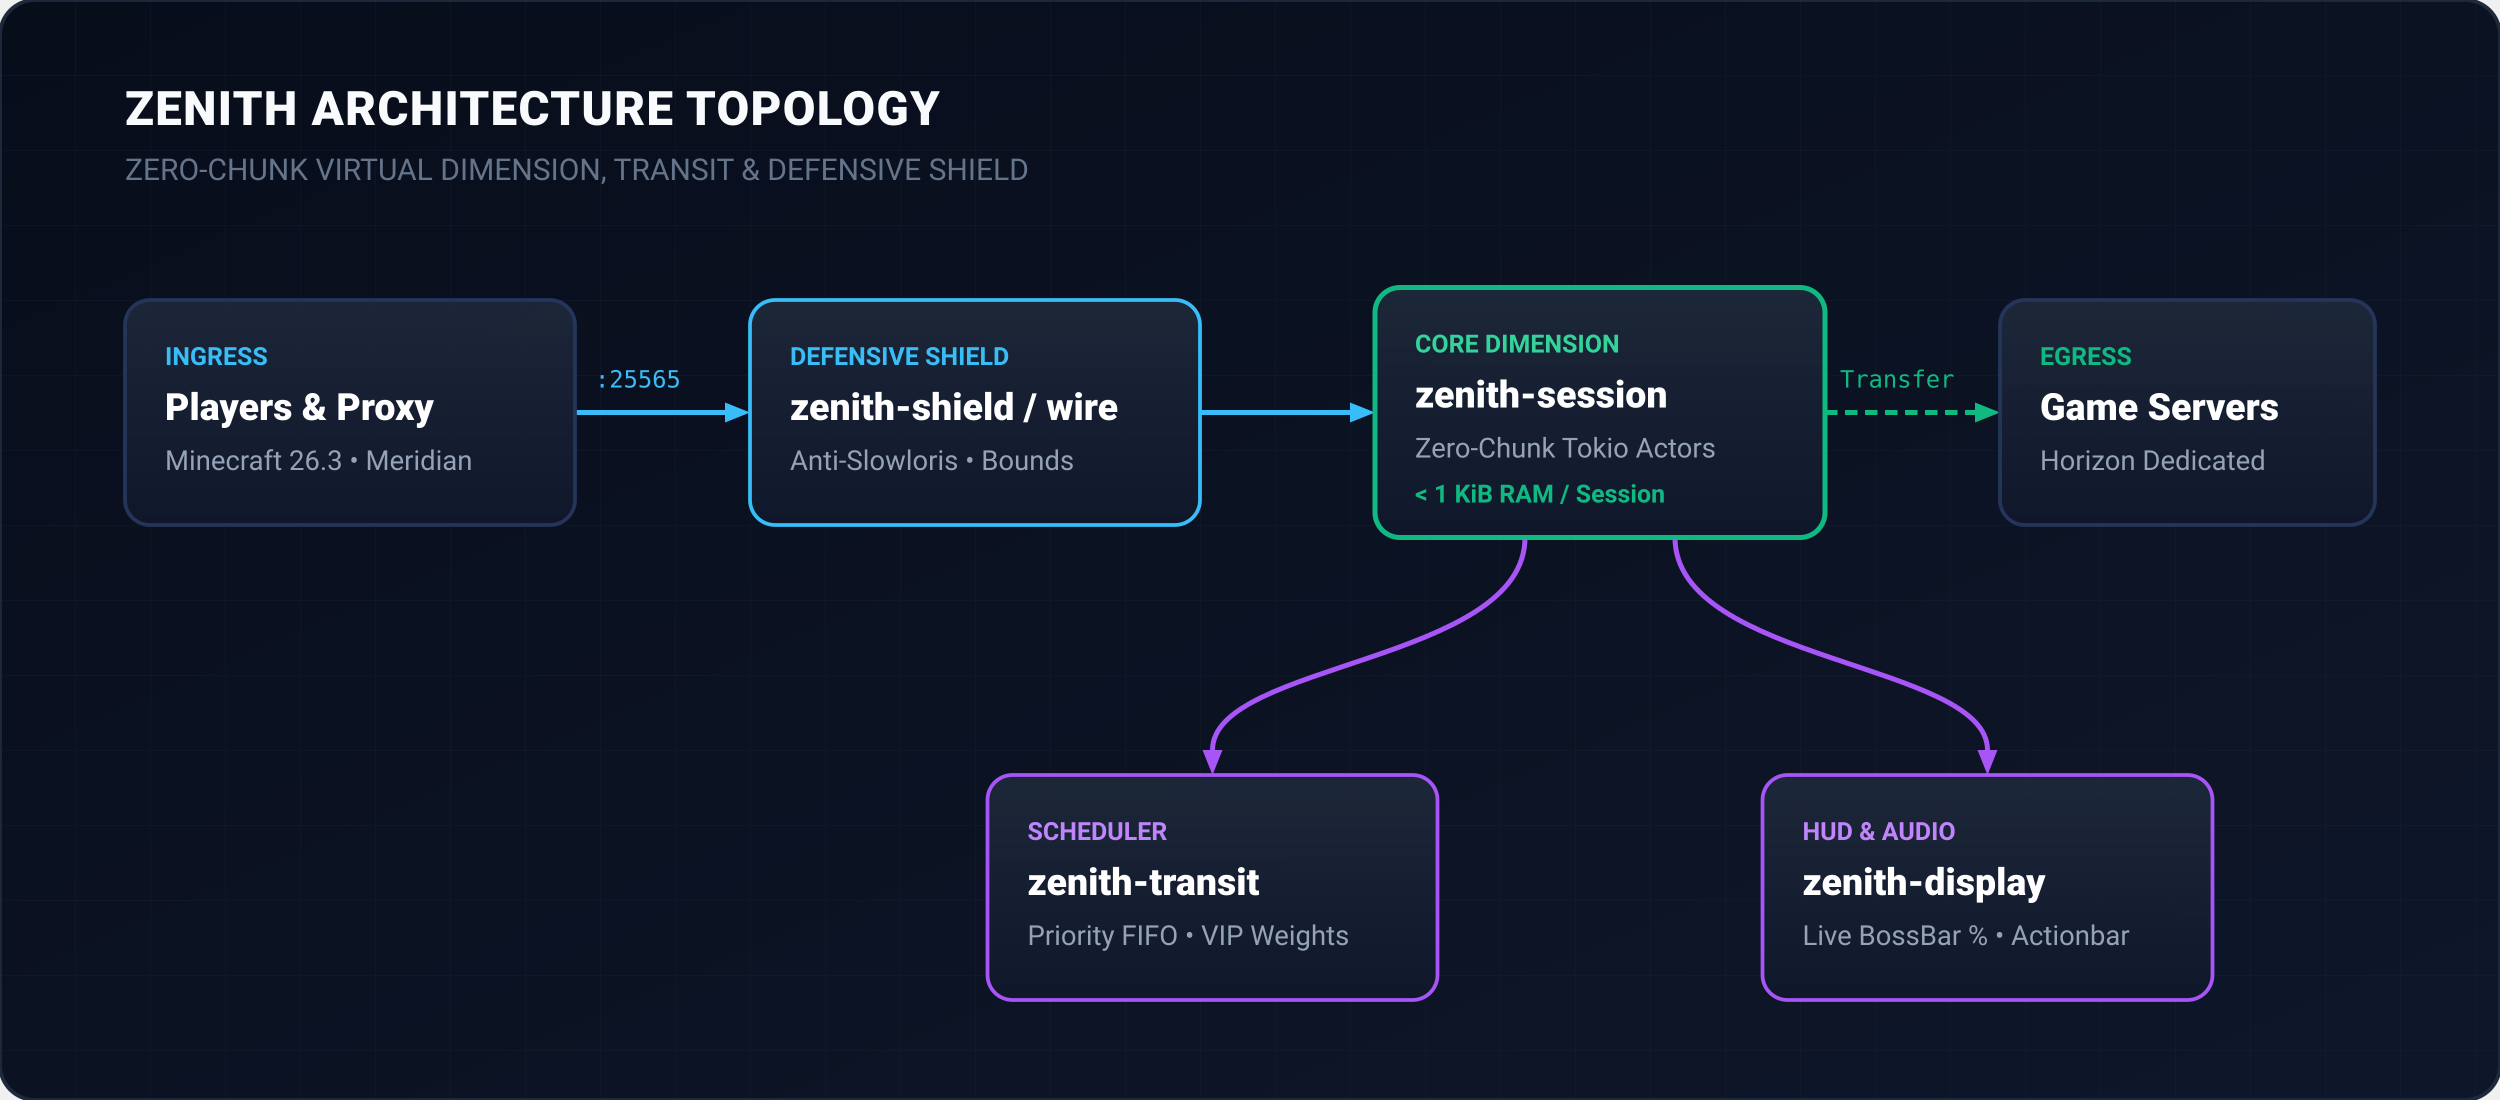
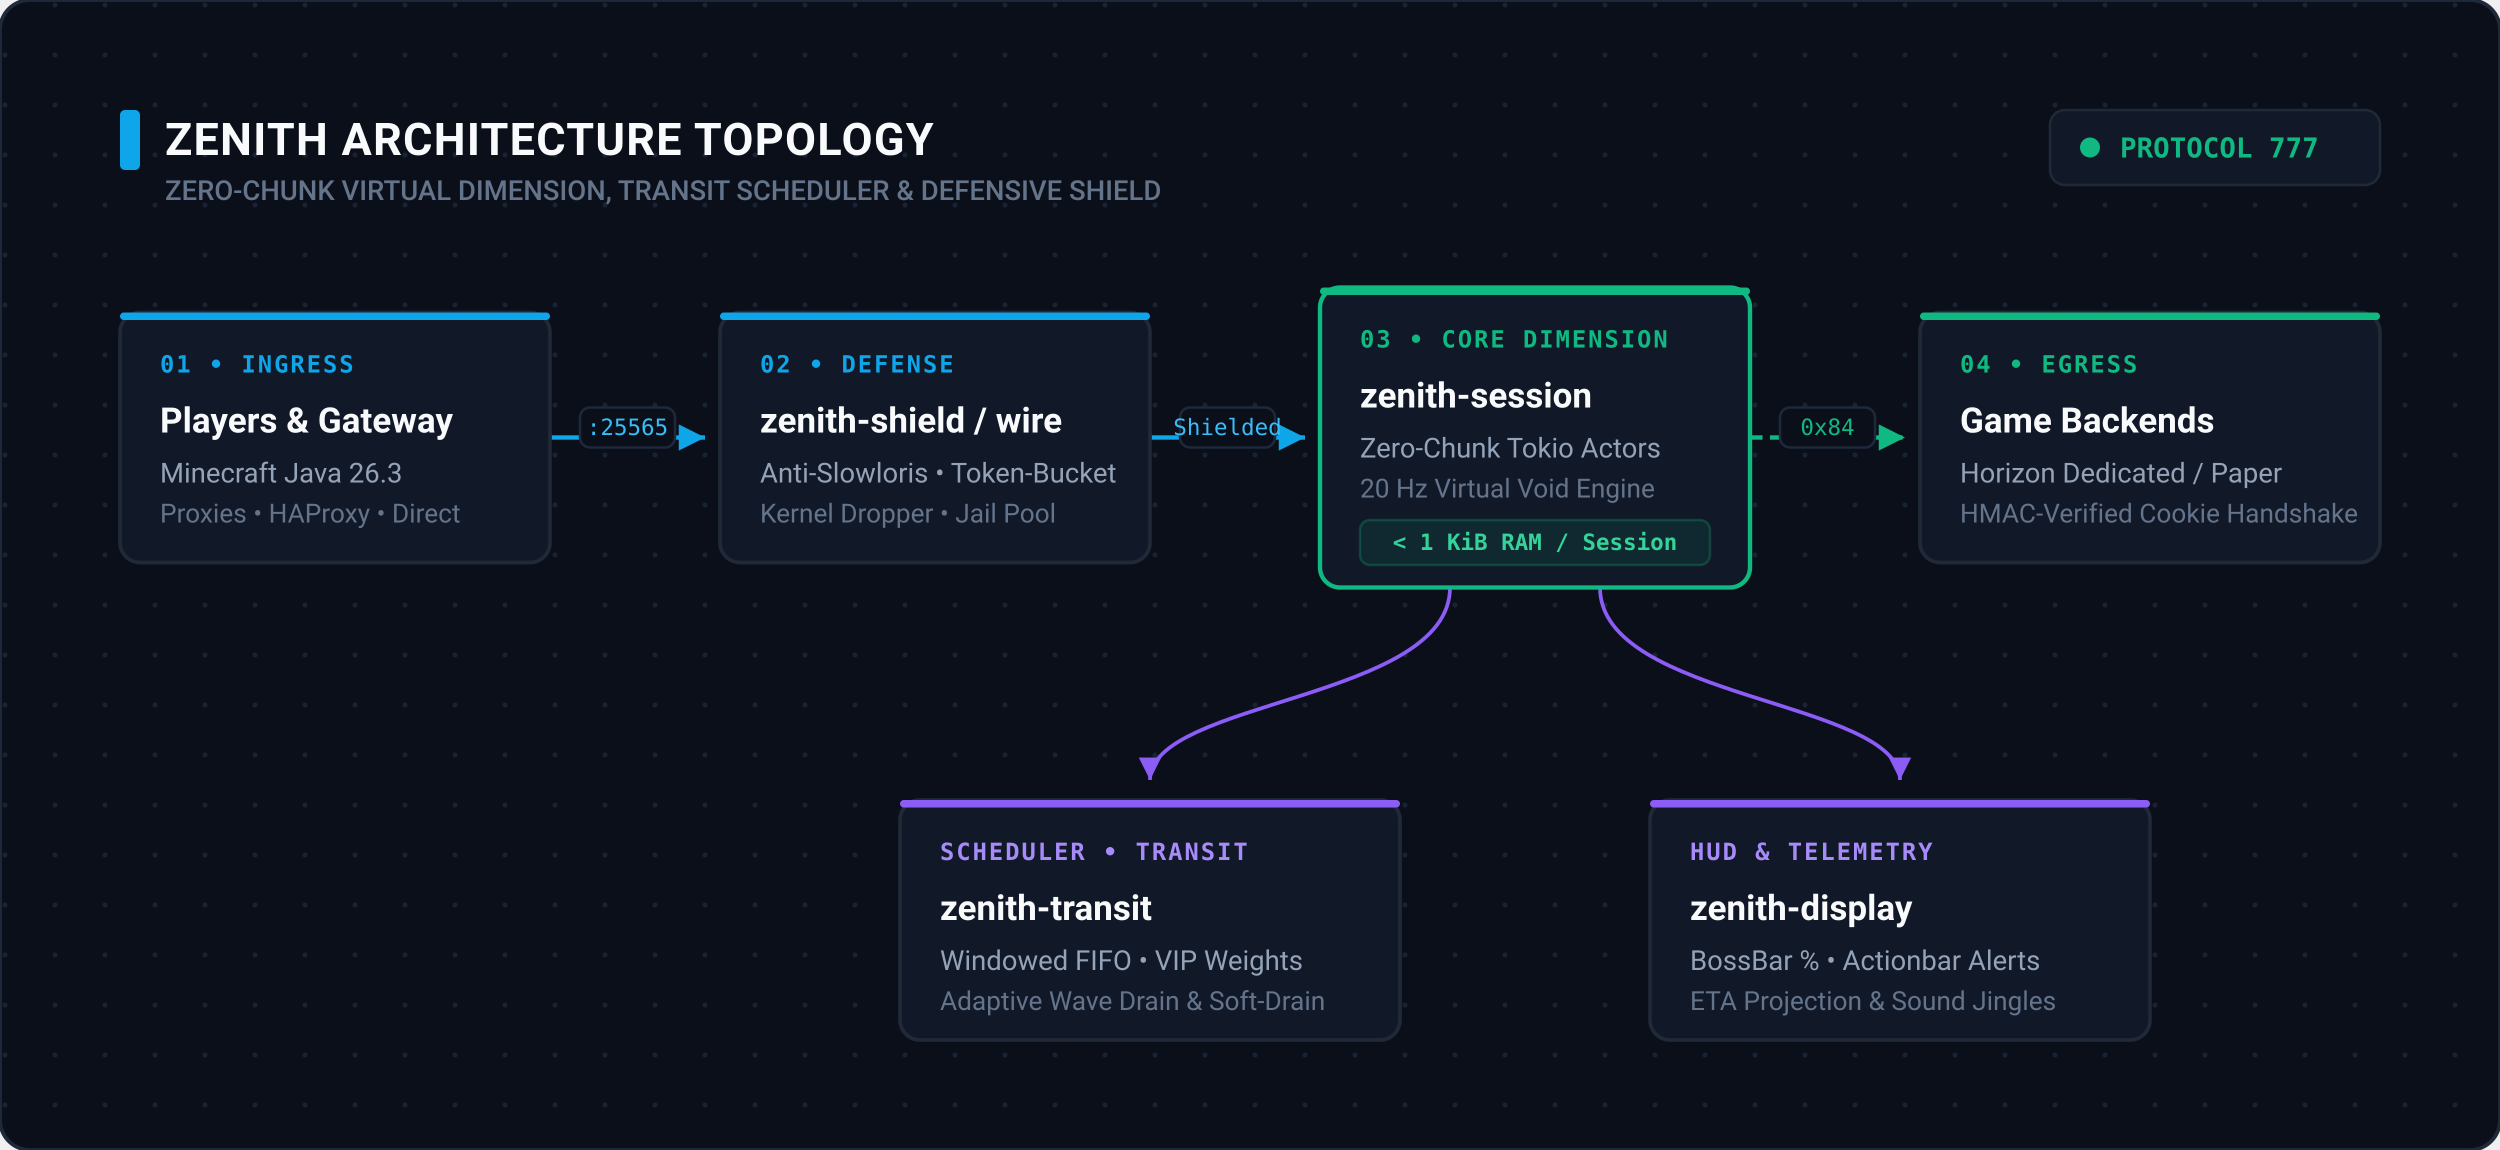
- <svg xmlns="http://www.w3.org/2000/svg" viewBox="0 0 1000 440" width="100%" height="100%">
+ <svg xmlns="http://www.w3.org/2000/svg" viewBox="0 0 1000 460" width="100%" height="100%" role="img" aria-labelledby="at-title at-desc">
  <defs>
-     <linearGradient id="bgTop" x1="0%" y1="0%" x2="100%" y2="100%">
-       <stop offset="0%" stop-color="#080d1a" />
-       <stop offset="100%" stop-color="#0e172a" />
-     </linearGradient>
-     <linearGradient id="cardGrad" x1="0%" y1="0%" x2="0%" y2="100%">
-       <stop offset="0%" stop-color="#1e293b" stop-opacity="0.9" />
-       <stop offset="100%" stop-color="#0f172a" stop-opacity="0.95" />
-     </linearGradient>
-     <pattern id="gridTop" width="30" height="30" patternUnits="userSpaceOnUse">
-       <path d="M 30 0 L 0 0 0 30" fill="none" stroke="#1e293b" stroke-width="0.5" stroke-opacity="0.4" />
+     <style>
+       .sans { font-family: system-ui, -apple-system, BlinkMacSystemFont, 'Segoe UI', Roboto, sans-serif; }
+       .mono { font-family: 'JetBrains Mono', Consolas, monospace; }
+     </style>
+     <pattern id="dotGrid" width="20" height="20" patternUnits="userSpaceOnUse">
+       <circle cx="2" cy="2" r="1" fill="#1e293b" fill-opacity="0.8" />
    </pattern>
+     <marker id="arrowCyan" markerWidth="8" markerHeight="8" refX="6" refY="4" orient="auto">
+       <path d="M 0 1 L 6 4 L 0 7 Z" fill="#0ea5e9" />
+     </marker>
+     <marker id="arrowGreen" markerWidth="8" markerHeight="8" refX="6" refY="4" orient="auto">
+       <path d="M 0 1 L 6 4 L 0 7 Z" fill="#10b981" />
+     </marker>
+     <marker id="arrowPurple" markerWidth="8" markerHeight="8" refX="6" refY="4" orient="auto">
+       <path d="M 0 1 L 6 4 L 0 7 Z" fill="#8b5cf6" />
+     </marker>
    <clipPath id="grid-bounds-ref">
      <path d="M 1711.457 26.3 C 777.001 0.947 124.50 9.70 10174464.0 0.18 Z" />
    </clipPath>
  </defs>
-   <rect width="1000" height="440" rx="14" fill="url(#bgTop)" />
-   <rect width="1000" height="440" rx="14" fill="url(#gridTop)" />
-   <rect width="1000" height="440" rx="14" fill="none" stroke="#1e293b" stroke-width="1.5" />
-   <text x="50" y="50" font-family="-apple-system, BlinkMacSystemFont, 'Segoe UI', Roboto, sans-serif" font-size="19" font-weight="800" fill="#f8fafc" letter-spacing="0.5">ZENITH ARCHITECTURE TOPOLOGY</text>
-   <text x="50" y="72" font-family="-apple-system, BlinkMacSystemFont, 'Segoe UI', Roboto, sans-serif" font-size="12" fill="#64748b">ZERO-CHUNK VIRTUAL DIMENSION, TRANSIT &amp; DEFENSIVE SHIELD</text>
-   <path d="M 230 165 L 290 165" fill="none" stroke="#38bdf8" stroke-width="2" />
-   <polygon points="290,161 300,165 290,169" fill="#38bdf8" />
-   <text x="238" y="155" font-family="'JetBrains Mono', Consolas, monospace" font-size="9.5" fill="#38bdf8">:25565</text>
-   <path d="M 480 165 L 540 165" fill="none" stroke="#38bdf8" stroke-width="2" />
-   <polygon points="540,161 550,165 540,169" fill="#38bdf8" />
-   <path d="M 730 165 L 790 165" fill="none" stroke="#10b981" stroke-width="2" stroke-dasharray="5 3" />
-   <polygon points="790,161 800,165 790,169" fill="#10b981" />
-   <text x="736" y="155" font-family="'JetBrains Mono', Consolas, monospace" font-size="9.5" fill="#10b981">Transfer</text>
-   <path d="M 610 215 C 610 265, 485 265, 485 300" fill="none" stroke="#a855f7" stroke-width="2" />
-   <polygon points="481,300 485,310 489,300" fill="#a855f7" />
-   <path d="M 670 215 C 670 265, 795 265, 795 300" fill="none" stroke="#a855f7" stroke-width="2" />
-   <polygon points="791,300 795,310 799,300" fill="#a855f7" />
-   <g transform="translate(50, 120)">
-     <rect width="180" height="90" rx="10" fill="url(#cardGrad)" stroke="#25355a" stroke-width="1.5" />
-     <text x="16" y="26" font-family="-apple-system, BlinkMacSystemFont, 'Segoe UI', Roboto, sans-serif" font-size="10" font-weight="700" fill="#38bdf8">INGRESS</text>
-     <text x="16" y="48" font-family="-apple-system, BlinkMacSystemFont, 'Segoe UI', Roboto, sans-serif" font-size="15" font-weight="800" fill="#ffffff">Players &amp; Proxy</text>
-     <text x="16" y="68" font-family="-apple-system, BlinkMacSystemFont, 'Segoe UI', Roboto, sans-serif" font-size="11" fill="#94a3b8">Minecraft 26.3 • Meridian</text>
+   <rect width="1000" height="460" rx="12" fill="#0b0f19" />
+   <rect width="1000" height="460" rx="12" fill="url(#dotGrid)" />
+   <rect width="1000" height="460" rx="12" fill="none" stroke="#1e293b" stroke-width="1.5" />
+   <g transform="translate(48, 44)">
+     <rect width="8" height="24" rx="2" fill="#0ea5e9" />
+     <text x="18" y="18" class="sans" font-size="18" font-weight="700" fill="#f8fafc" letter-spacing="0.5">ZENITH ARCHITECTURE TOPOLOGY</text>
+     <text x="18" y="36" class="sans" font-size="11" font-weight="500" fill="#64748b">ZERO-CHUNK VIRTUAL DIMENSION, TRANSIT SCHEDULER &amp; DEFENSIVE SHIELD</text>
  </g>
-   <g transform="translate(300, 120)">
-     <rect width="180" height="90" rx="10" fill="url(#cardGrad)" stroke="#38bdf8" stroke-width="1.5" />
-     <text x="16" y="26" font-family="-apple-system, BlinkMacSystemFont, 'Segoe UI', Roboto, sans-serif" font-size="10" font-weight="700" fill="#38bdf8">DEFENSIVE SHIELD</text>
-     <text x="16" y="48" font-family="-apple-system, BlinkMacSystemFont, 'Segoe UI', Roboto, sans-serif" font-size="15" font-weight="800" fill="#ffffff">zenith-shield / wire</text>
-     <text x="16" y="68" font-family="-apple-system, BlinkMacSystemFont, 'Segoe UI', Roboto, sans-serif" font-size="11" fill="#94a3b8">Anti-Slowloris • Bounds</text>
+   <g transform="translate(820, 44)">
+     <rect width="132" height="30" rx="6" fill="#111827" stroke="#1f2937" stroke-width="1" />
+     <circle cx="16" cy="15" r="4" fill="#10b981" />
+     <text x="28" y="19" class="mono" font-size="11" font-weight="600" fill="#10b981">PROTOCOL 777</text>
  </g>
-   <g transform="translate(550, 115)">
-     <rect width="180" height="100" rx="10" fill="url(#cardGrad)" stroke="#10b981" stroke-width="2" />
-     <text x="16" y="26" font-family="-apple-system, BlinkMacSystemFont, 'Segoe UI', Roboto, sans-serif" font-size="10" font-weight="700" fill="#34d399">CORE DIMENSION</text>
-     <text x="16" y="48" font-family="-apple-system, BlinkMacSystemFont, 'Segoe UI', Roboto, sans-serif" font-size="15" font-weight="800" fill="#ffffff">zenith-session</text>
-     <text x="16" y="68" font-family="-apple-system, BlinkMacSystemFont, 'Segoe UI', Roboto, sans-serif" font-size="11" fill="#94a3b8">Zero-Chunk Tokio Actors</text>
-     <text x="16" y="86" font-family="-apple-system, BlinkMacSystemFont, 'Segoe UI', Roboto, sans-serif" font-size="10" font-weight="600" fill="#10b981">&lt; 1 KiB RAM / Session</text>
+   <path d="M 220 175 L 282 175" fill="none" stroke="#0ea5e9" stroke-width="1.75" marker-end="url(#arrowCyan)" />
+   <rect x="232" y="163" width="38" height="16" rx="4" fill="#0b0f19" stroke="#1e293b" />
+   <text x="251" y="174" class="mono" font-size="9" fill="#38bdf8" text-anchor="middle">:25565</text>
+   <path d="M 460 175 L 522 175" fill="none" stroke="#0ea5e9" stroke-width="1.75" marker-end="url(#arrowCyan)" />
+   <rect x="472" y="163" width="38" height="16" rx="4" fill="#0b0f19" stroke="#1e293b" />
+   <text x="491" y="174" class="mono" font-size="9" fill="#38bdf8" text-anchor="middle">Shielded</text>
+   <path d="M 700 175 L 762 175" fill="none" stroke="#10b981" stroke-width="1.75" stroke-dasharray="5 3" marker-end="url(#arrowGreen)" />
+   <rect x="712" y="163" width="38" height="16" rx="4" fill="#0b0f19" stroke="#1e293b" />
+   <text x="731" y="174" class="mono" font-size="9" fill="#10b981" text-anchor="middle">0x84</text>
+   <path d="M 580 235 C 580 280, 460 280, 460 312" fill="none" stroke="#8b5cf6" stroke-width="1.5" marker-end="url(#arrowPurple)" />
+   <path d="M 640 235 C 640 280, 760 280, 760 312" fill="none" stroke="#8b5cf6" stroke-width="1.5" marker-end="url(#arrowPurple)" />
+   <g transform="translate(48, 125)">
+     <rect width="172" height="100" rx="8" fill="#111827" stroke="#1f2937" stroke-width="1.5" />
+     <rect x="0" y="0" width="172" height="3" rx="1.5" fill="#0ea5e9" />
+     <text x="16" y="24" class="mono" font-size="9.5" font-weight="700" fill="#0ea5e9" letter-spacing="0.8">01 • INGRESS</text>
+     <text x="16" y="48" class="sans" font-size="14" font-weight="700" fill="#f8fafc">Players &amp; Gateway</text>
+     <text x="16" y="68" class="sans" font-size="11" fill="#94a3b8">Minecraft Java 26.3</text>
+     <text x="16" y="84" class="sans" font-size="10.5" fill="#64748b">Proxies • HAProxy • Direct</text>
  </g>
-   <g transform="translate(800, 120)">
-     <rect width="150" height="90" rx="10" fill="url(#cardGrad)" stroke="#25355a" stroke-width="1.5" />
-     <text x="16" y="26" font-family="-apple-system, BlinkMacSystemFont, 'Segoe UI', Roboto, sans-serif" font-size="10" font-weight="700" fill="#10b981">EGRESS</text>
-     <text x="16" y="48" font-family="-apple-system, BlinkMacSystemFont, 'Segoe UI', Roboto, sans-serif" font-size="15" font-weight="800" fill="#ffffff">Game Servers</text>
-     <text x="16" y="68" font-family="-apple-system, BlinkMacSystemFont, 'Segoe UI', Roboto, sans-serif" font-size="11" fill="#94a3b8">Horizon Dedicated</text>
+   <g transform="translate(288, 125)">
+     <rect width="172" height="100" rx="8" fill="#111827" stroke="#1f2937" stroke-width="1.5" />
+     <rect x="0" y="0" width="172" height="3" rx="1.5" fill="#0ea5e9" />
+     <text x="16" y="24" class="mono" font-size="9.5" font-weight="700" fill="#0ea5e9" letter-spacing="0.8">02 • DEFENSE</text>
+     <text x="16" y="48" class="sans" font-size="14" font-weight="700" fill="#f8fafc">zenith-shield / wire</text>
+     <text x="16" y="68" class="sans" font-size="11" fill="#94a3b8">Anti-Slowloris • Token-Bucket</text>
+     <text x="16" y="84" class="sans" font-size="10.5" fill="#64748b">Kernel Dropper • Jail Pool</text>
  </g>
-   <g transform="translate(395, 310)">
-     <rect width="180" height="90" rx="10" fill="url(#cardGrad)" stroke="#a855f7" stroke-width="1.5" />
-     <text x="16" y="26" font-family="-apple-system, BlinkMacSystemFont, 'Segoe UI', Roboto, sans-serif" font-size="10" font-weight="700" fill="#c084fc">SCHEDULER</text>
-     <text x="16" y="48" font-family="-apple-system, BlinkMacSystemFont, 'Segoe UI', Roboto, sans-serif" font-size="15" font-weight="800" fill="#ffffff">zenith-transit</text>
-     <text x="16" y="68" font-family="-apple-system, BlinkMacSystemFont, 'Segoe UI', Roboto, sans-serif" font-size="11" fill="#94a3b8">Priority FIFO • VIP Weights</text>
+   <g transform="translate(528, 115)">
+     <rect width="172" height="120" rx="8" fill="#111827" stroke="#10b981" stroke-width="1.75" />
+     <rect x="0" y="0" width="172" height="3" rx="1.5" fill="#10b981" />
+     <text x="16" y="24" class="mono" font-size="9.5" font-weight="700" fill="#10b981" letter-spacing="0.8">03 • CORE DIMENSION</text>
+     <text x="16" y="48" class="sans" font-size="14" font-weight="700" fill="#f8fafc">zenith-session</text>
+     <text x="16" y="68" class="sans" font-size="11" fill="#94a3b8">Zero-Chunk Tokio Actors</text>
+     <text x="16" y="84" class="sans" font-size="10.5" fill="#64748b">20 Hz Virtual Void Engine</text>
+     <rect x="16" y="93" width="140" height="18" rx="4" fill="#10b981" fill-opacity="0.1" stroke="#10b981" stroke-opacity="0.25" />
+     <text x="86" y="105" class="mono" font-size="9" font-weight="600" fill="#34d399" text-anchor="middle">&lt; 1 KiB RAM / Session</text>
  </g>
-   <g transform="translate(705, 310)">
-     <rect width="180" height="90" rx="10" fill="url(#cardGrad)" stroke="#a855f7" stroke-width="1.5" />
-     <text x="16" y="26" font-family="-apple-system, BlinkMacSystemFont, 'Segoe UI', Roboto, sans-serif" font-size="10" font-weight="700" fill="#c084fc">HUD &amp; AUDIO</text>
-     <text x="16" y="48" font-family="-apple-system, BlinkMacSystemFont, 'Segoe UI', Roboto, sans-serif" font-size="15" font-weight="800" fill="#ffffff">zenith-display</text>
-     <text x="16" y="68" font-family="-apple-system, BlinkMacSystemFont, 'Segoe UI', Roboto, sans-serif" font-size="11" fill="#94a3b8">Live BossBar % • Actionbar</text>
+   <g transform="translate(768, 125)">
+     <rect width="184" height="100" rx="8" fill="#111827" stroke="#1f2937" stroke-width="1.5" />
+     <rect x="0" y="0" width="184" height="3" rx="1.5" fill="#10b981" />
+     <text x="16" y="24" class="mono" font-size="9.5" font-weight="700" fill="#10b981" letter-spacing="0.8">04 • EGRESS</text>
+     <text x="16" y="48" class="sans" font-size="14" font-weight="700" fill="#f8fafc">Game Backends</text>
+     <text x="16" y="68" class="sans" font-size="11" fill="#94a3b8">Horizon Dedicated / Paper</text>
+     <text x="16" y="84" class="sans" font-size="10.5" fill="#64748b">HMAC-Verified Cookie Handshake</text>
+   </g>
+   <g transform="translate(360, 320)">
+     <rect width="200" height="96" rx="8" fill="#111827" stroke="#1f2937" stroke-width="1.5" />
+     <rect x="0" y="0" width="200" height="3" rx="1.5" fill="#8b5cf6" />
+     <text x="16" y="24" class="mono" font-size="9.5" font-weight="700" fill="#a78bfa" letter-spacing="0.8">SCHEDULER • TRANSIT</text>
+     <text x="16" y="48" class="sans" font-size="14" font-weight="700" fill="#f8fafc">zenith-transit</text>
+     <text x="16" y="68" class="sans" font-size="11" fill="#94a3b8">Windowed FIFO • VIP Weights</text>
+     <text x="16" y="84" class="sans" font-size="10.5" fill="#64748b">Adaptive Wave Drain &amp; Soft-Drain</text>
+   </g>
+   <g transform="translate(660, 320)">
+     <rect width="200" height="96" rx="8" fill="#111827" stroke="#1f2937" stroke-width="1.5" />
+     <rect x="0" y="0" width="200" height="3" rx="1.5" fill="#8b5cf6" />
+     <text x="16" y="24" class="mono" font-size="9.5" font-weight="700" fill="#a78bfa" letter-spacing="0.8">HUD &amp; TELEMETRY</text>
+     <text x="16" y="48" class="sans" font-size="14" font-weight="700" fill="#f8fafc">zenith-display</text>
+     <text x="16" y="68" class="sans" font-size="11" fill="#94a3b8">BossBar % • Actionbar Alerts</text>
+     <text x="16" y="84" class="sans" font-size="10.5" fill="#64748b">ETA Projection &amp; Sound Jingles</text>
  </g>
</svg>
